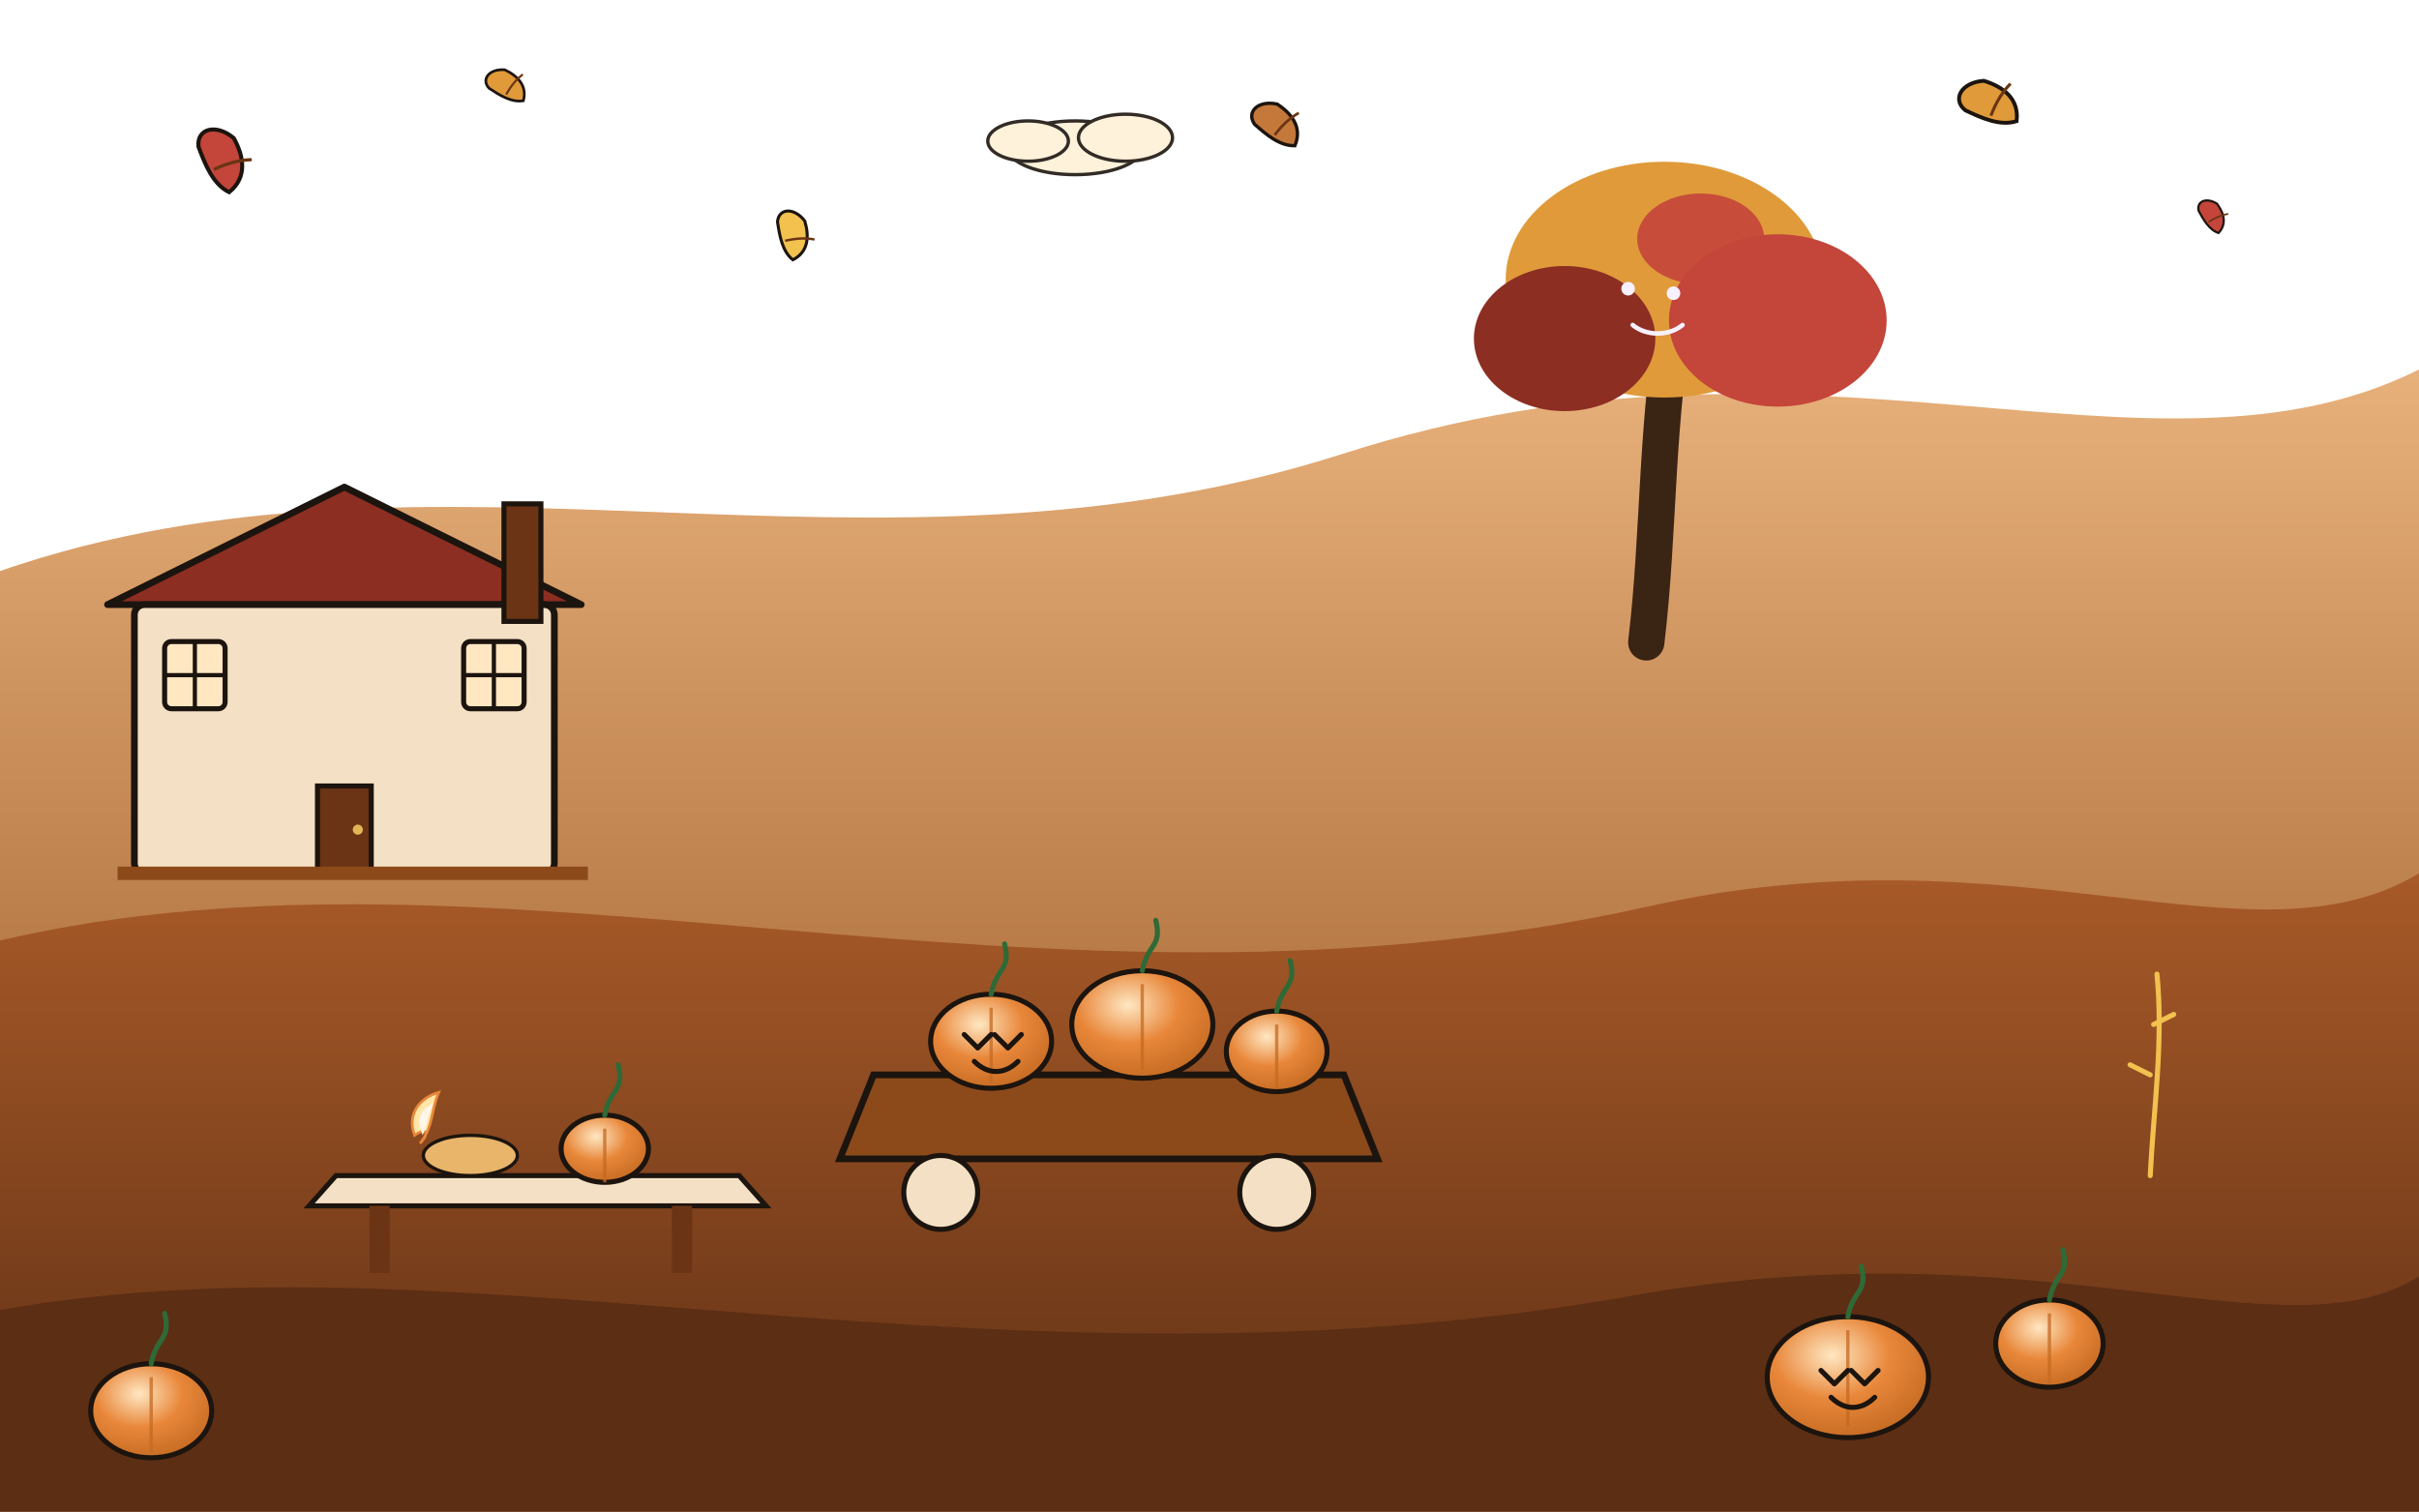
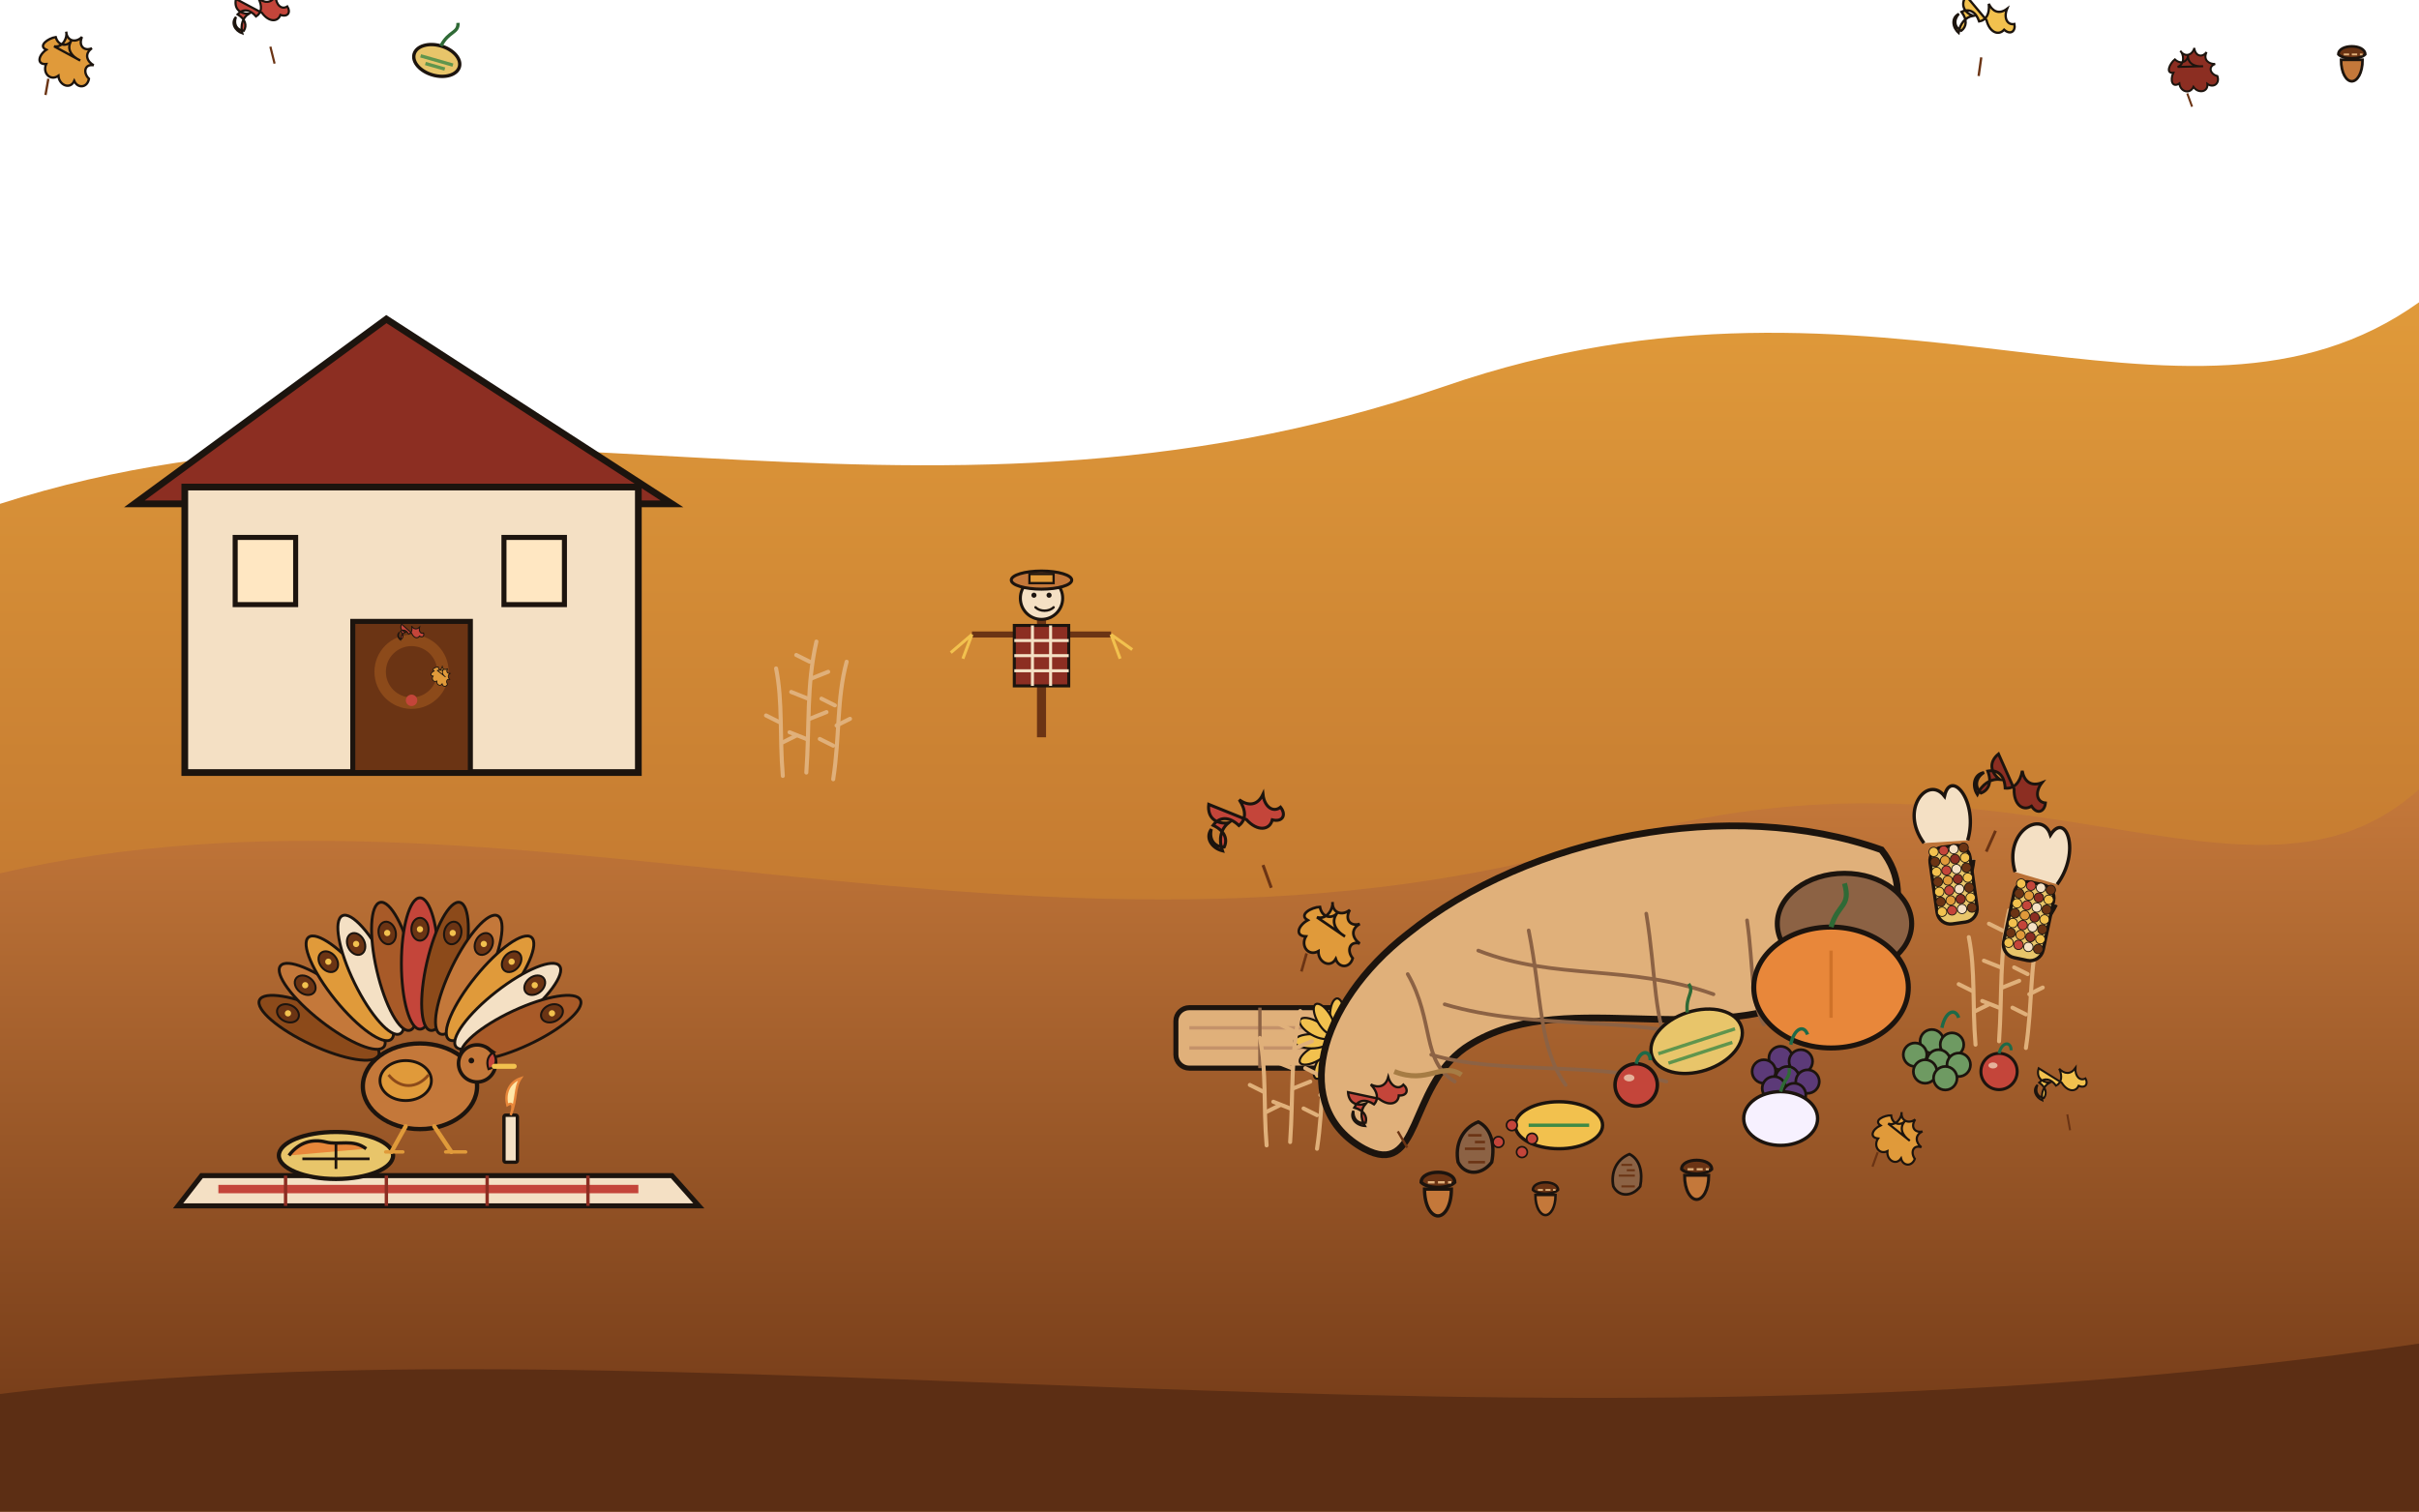
<svg xmlns="http://www.w3.org/2000/svg" viewBox="0 0 1440 900" fill="none" id="scene-portal">
+   <style>
+   .wheat-sway { transform-box: fill-box; transform-origin: 50% 100%; animation: wheat-wind 3.6s ease-in-out infinite; }
+   .wheat-sway.b { animation-duration: 4.4s; animation-delay: -1.3s; }
+   .wheat-sway.c { animation-duration: 3.1s; animation-delay: -0.6s; }
+   .leaf-breeze { transform-box: fill-box; transform-origin: center; animation: leaf-breeze 4.2s ease-in-out infinite; }
+   @keyframes wheat-wind { 0%, 100% { transform: rotate(-3deg); } 50% { transform: rotate(4deg); } }
+   @keyframes leaf-breeze { 0%, 100% { transform: rotate(-7deg); } 50% { transform: rotate(9deg); } }
+   @media (prefers-reduced-motion: reduce) {
+     .wheat-sway, .leaf-breeze { animation: none; }
+   }
+ </style>
  <defs>
    <linearGradient id="back" x1="0" y1="0" x2="0" y2="1">
-       <stop offset="0" stop-color="#E7B07A" />
-       <stop offset="1" stop-color="#8C4A1A" />
+       <stop offset="0" stop-color="#E09A3A" />
+       <stop offset="1" stop-color="#A85A28" />
    </linearGradient>
    <linearGradient id="mid" x1="0" y1="0" x2="0" y2="1">
-       <stop offset="0" stop-color="#A85A28" />
-       <stop offset="1" stop-color="#5C2E14" />
+       <stop offset="0" stop-color="#C4783A" />
+       <stop offset="1" stop-color="#6B3414" />
    </linearGradient>
-     <radialGradient id="pumpkin" cx="40%" cy="32%" r="72%">
-       <stop offset="0" stop-color="#FFE7C2" />
-       <stop offset="0.5" stop-color="#E8873A" />
-       <stop offset="1" stop-color="#C46A22" />
-     </radialGradient>
  </defs>
-   <g id="falling-leaves">
-     <g transform="translate(140 80) rotate(20) scale(1.2)">
-       <path fill="#C4453A" stroke="#1C140E" stroke-width="2" d="M0 2c8 7 13 16 7 26-9-1-16-9-22-16-4-8 4-14 15-10z" />
-       <path d="M-4 20c6-6 11-9 16-11" stroke="#6B3414" stroke-width="1.6" fill="none" />
-     </g>
-     <g transform="translate(300 40) rotate(-16) scale(0.8)">
-       <path fill="#E09A3A" stroke="#1C140E" stroke-width="2" d="M0 2c8 7 13 16 7 26-9-1-16-9-22-16-4-8 4-14 15-10z" />
-       <path d="M-4 20c6-6 11-9 16-11" stroke="#6B3414" stroke-width="1.6" fill="none" />
-     </g>
-     <g transform="translate(480 130) rotate(32) scale(0.9)">
-       <path fill="#F2C14E" stroke="#1C140E" stroke-width="2" d="M0 2c8 7 13 16 7 26-9-1-16-9-22-16-4-8 4-14 15-10z" />
-       <path d="M-4 20c6-6 11-9 16-11" stroke="#6B3414" stroke-width="1.6" fill="none" />
-     </g>
-     <g transform="translate(760 60) rotate(-8) scale(1)">
-       <path fill="#C4783A" stroke="#1C140E" stroke-width="2" d="M0 2c8 7 13 16 7 26-9-1-16-9-22-16-4-8 4-14 15-10z" />
-       <path d="M-4 20c6-6 11-9 16-11" stroke="#6B3414" stroke-width="1.6" fill="none" />
-     </g>
-     <g transform="translate(980 150) rotate(18) scale(0.7)">
-       <path fill="#8C2E22" stroke="#1C140E" stroke-width="2" d="M0 2c8 7 13 16 7 26-9-1-16-9-22-16-4-8 4-14 15-10z" />
-       <path d="M-4 20c6-6 11-9 16-11" stroke="#6B3414" stroke-width="1.6" fill="none" />
-     </g>
-     <g transform="translate(1180 46) rotate(-24) scale(1.15)">
-       <path fill="#E09A3A" stroke="#1C140E" stroke-width="2" d="M0 2c8 7 13 16 7 26-9-1-16-9-22-16-4-8 4-14 15-10z" />
-       <path d="M-4 20c6-6 11-9 16-11" stroke="#6B3414" stroke-width="1.6" fill="none" />
-     </g>
-     <g transform="translate(1320 120) rotate(12) scale(0.65)">
-       <path fill="#C4453A" stroke="#1C140E" stroke-width="2" d="M0 2c8 7 13 16 7 26-9-1-16-9-22-16-4-8 4-14 15-10z" />
-       <path d="M-4 20c6-6 11-9 16-11" stroke="#6B3414" stroke-width="1.6" fill="none" />
-     </g>
-   </g>
-   <g transform="translate(640 80)" fill="#FFF1D6" stroke="#1C140E" stroke-width="2" opacity="0.9">
-     <ellipse cx="0" cy="8" rx="40" ry="16" />
-     <ellipse cx="30" cy="2" rx="28" ry="14" />
-     <ellipse cx="-28" cy="4" rx="24" ry="12" />
-   </g>
-   <path d="M0 340C260 250 520 360 800 270C1080 180 1280 300 1440 220V900H0Z" fill="url(#back)" />
-   <g id="autumn-tree" transform="translate(980 180) scale(1.35)">
-     <path d="M0 150c6-50 4-100 14-150" stroke="#3A2414" stroke-width="16" stroke-linecap="round" />
-     <ellipse cx="8" cy="-10" rx="70" ry="52" fill="#E09A3A" />
-     <ellipse cx="58" cy="8" rx="48" ry="38" fill="#C4453A" />
-     <ellipse cx="-36" cy="16" rx="40" ry="32" fill="#8C2E22" />
-     <ellipse cx="24" cy="-28" rx="28" ry="20" fill="#C4453A" opacity="0.9" />
-     <circle cx="-8" cy="-6" r="3" fill="#F7F1FF" />
-     <circle cx="12" cy="-4" r="3" fill="#F7F1FF" />
-     <path d="M-6 10c6 5 16 5 22 0" stroke="#F7F1FF" stroke-width="2" stroke-linecap="round" />
-   </g>
+   <g id="harvest-border">
+     <g class="leaf-breeze" transform="translate(30 40) rotate(10) scale(0.7)" style="animation-delay:-1.4s">
+       <path fill="#E09A3A" stroke="#1C140E" stroke-width="2" d="M0-18c8 0 10-10 8-14 2 8 10 8 14 2-2 8 4 12 10 8-6 6-2 12 4 14-8 0-8 8-2 12 0 8-8 10-12 4-2 8-12 6-14-2-6 6-14 0-12-8-8 2-8-6-2-12-8-2 0-10 6-12 4 8 12 6 14 0-4 8 2 14 10 16z" />
+       <path d="M0 10v14" stroke="#6B3414" stroke-width="2" />
+     </g>
+     <g class="leaf-breeze" transform="translate(160 24) rotate(-14) scale(0.65)">
+       <path fill="#C4453A" stroke="#1C140E" stroke-width="2" d="M0-26c4 10 12 12 16 6 6 4 10 0 8-6-6 2-10-4-8-12-6 6-12 4-16-2 2 8 0 14-6 16-4-8-10-10-16-6 6 6 6 12 2 16-6-2-8-8-4-14-6 4-4 12 2 16 0-8 4-14 10-16-8-2-12-8-8-16z" />
+       <path d="M0 6v16" stroke="#6B3414" stroke-width="2" />
+     </g>
+     <g transform="translate(260 36) rotate(16)">
+       <ellipse rx="14" ry="9" fill="#E8C56A" stroke="#1C140E" stroke-width="2" />
+       <path d="M0 -9c2-10 8-10 6-16" stroke="#2F6A36" stroke-width="2" />
+       <path d="M-10 0h20M-6 3.6h12" stroke="#3E8A46" stroke-width="2" opacity="0.8" />
+     </g>
+     <g class="leaf-breeze" transform="translate(1180 30) rotate(8) scale(0.7)">
+       <path fill="#F2C14E" stroke="#1C140E" stroke-width="2" d="M0-26c4 10 12 12 16 6 6 4 10 0 8-6-6 2-10-4-8-12-6 6-12 4-16-2 2 8 0 14-6 16-4-8-10-10-16-6 6 6 6 12 2 16-6-2-8-8-4-14-6 4-4 12 2 16 0-8 4-14 10-16-8-2-12-8-8-16z" />
+       <path d="M0 6v16" stroke="#6B3414" stroke-width="2" />
+     </g>
+     <g class="leaf-breeze" transform="translate(1300 50) rotate(-20) scale(0.6)" style="animation-delay:-1.4s">
+       <path fill="#8C2E22" stroke="#1C140E" stroke-width="2" d="M0-18c8 0 10-10 8-14 2 8 10 8 14 2-2 8 4 12 10 8-6 6-2 12 4 14-8 0-8 8-2 12 0 8-8 10-12 4-2 8-12 6-14-2-6 6-14 0-12-8-8 2-8-6-2-12-8-2 0-10 6-12 4 8 12 6 14 0-4 8 2 14 10 16z" />
+       <path d="M0 10v14" stroke="#6B3414" stroke-width="2" />
+     </g>
+     <g transform="translate(1400 34) scale(0.8)">
+       <path d="M-8 2h16c0 10-4 16-8 16s-8-6-8-16z" fill="#C4783A" stroke="#1C140E" stroke-width="2" />
+       <path d="M-10-2c0-8 20-8 20 0-4 4-16 4-20 0z" fill="#6B3414" stroke="#1C140E" stroke-width="2" />
+       <path d="M-6-2h4M0-2h4M6-2h2" stroke="#E0B07A" stroke-width="1.4" />
+     </g>
+     <g transform="translate(40 850) rotate(-8)">
+       <ellipse rx="20" ry="12" fill="#E8C56A" stroke="#1C140E" stroke-width="2" />
+       <path d="M0 -12c2-10 8-10 6-16" stroke="#2F6A36" stroke-width="2" />
+       <path d="M-16 0h32M-12 4.8h24" stroke="#3E8A46" stroke-width="2" opacity="0.8" />
+     </g>
+     <g class="leaf-breeze" transform="translate(140 860) rotate(24) scale(0.6)">
+       <path fill="#C4453A" stroke="#1C140E" stroke-width="2" d="M0-26c4 10 12 12 16 6 6 4 10 0 8-6-6 2-10-4-8-12-6 6-12 4-16-2 2 8 0 14-6 16-4-8-10-10-16-6 6 6 6 12 2 16-6-2-8-8-4-14-6 4-4 12 2 16 0-8 4-14 10-16-8-2-12-8-8-16z" />
+       <path d="M0 6v16" stroke="#6B3414" stroke-width="2" />
+     </g>
+     <g transform="translate(1280 850) scale(0.8)">
+       <path d="M0-16c8 4 10 14 8 24-6 8-16 8-20 0-2-10 2-20 12-24z" fill="#8C6244" stroke="#1C140E" stroke-width="2" />
+       <path d="M-6-8h8M-8 0h12M-6 8h10M-2-4h6" stroke="#6B3414" stroke-width="1.5" />
+     </g>
+     <g class="leaf-breeze" transform="translate(1380 830) rotate(12) scale(0.7)" style="animation-delay:-1.4s">
+       <path fill="#E09A3A" stroke="#1C140E" stroke-width="2" d="M0-18c8 0 10-10 8-14 2 8 10 8 14 2-2 8 4 12 10 8-6 6-2 12 4 14-8 0-8 8-2 12 0 8-8 10-12 4-2 8-12 6-14-2-6 6-14 0-12-8-8 2-8-6-2-12-8-2 0-10 6-12 4 8 12 6 14 0-4 8 2 14 10 16z" />
+       <path d="M0 10v14" stroke="#6B3414" stroke-width="2" />
+     </g>
+   </g>
+   <path d="M0 300C280 210 540 340 860 230C1120 140 1300 280 1440 180V900H0Z" fill="url(#back)" />
  <g id="farmhouse">
-     <g id="cottage">
-       <path d="M64 360L205 290L346 360Z" fill="#8C2E22" stroke="#1C140E" stroke-width="4" stroke-linejoin="round" />
-       <rect x="80" y="360" width="250" height="160" rx="6" fill="#F4E0C4" stroke="#1C140E" stroke-width="4" />
-       <rect x="98" y="382" width="36" height="40" rx="4" fill="#FFE7C2" stroke="#1C140E" stroke-width="3" />
-       <path d="M116 382v40M98 402h36" stroke="#1C140E" stroke-width="2.5" />
-       <rect x="276" y="382" width="36" height="40" rx="4" fill="#FFE7C2" stroke="#1C140E" stroke-width="3" />
-       <path d="M294 382v40M276 402h36" stroke="#1C140E" stroke-width="2.5" />
-       <path d="M189 468h32v52h-32z" fill="#6B3414" stroke="#1C140E" stroke-width="3" />
-       <circle cx="213" cy="494" r="3" fill="#E2B657" />
-     </g>
-     <rect x="300" y="300" width="22" height="70" fill="#6B3414" stroke="#1C140E" stroke-width="3" />
-     <path d="M70 520h280" stroke="#8C4A1A" stroke-width="8" />
-   </g>
-   <path d="M0 560C300 490 620 620 980 540C1200 490 1340 580 1440 520V900H0Z" fill="url(#mid)" />
-   <g id="wagon">
-     <path d="M520 640h280l20 50H500z" fill="#8C4A1A" stroke="#1C140E" stroke-width="4" />
-     <circle cx="560" cy="710" r="22" fill="#F4E0C4" stroke="#1C140E" stroke-width="3" />
-     <circle cx="760" cy="710" r="22" fill="#F4E0C4" stroke="#1C140E" stroke-width="3" />
+     <path d="M80 300L230 190L400 300Z" fill="#8C2E22" stroke="#1C140E" stroke-width="4" />
+     <rect x="110" y="290" width="270" height="170" fill="#F4E0C4" stroke="#1C140E" stroke-width="4" />
+     <rect x="140" y="320" width="36" height="40" fill="#FFE7C2" stroke="#1C140E" stroke-width="3" />
+     <rect x="300" y="320" width="36" height="40" fill="#FFE7C2" stroke="#1C140E" stroke-width="3" />
+     <path d="M210 370h70v90h-70z" fill="#6B3414" stroke="#1C140E" stroke-width="3" />
+     <g id="wreath" transform="translate(245 400) scale(0.85)">
+       <circle r="22" fill="none" stroke="#8C4A1A" stroke-width="8" />
+       <g class="leaf-breeze" transform="translate(0 -18) rotate(0) scale(0.35)">
+         <path fill="#C4453A" stroke="#1C140E" stroke-width="2" d="M0-26c4 10 12 12 16 6 6 4 10 0 8-6-6 2-10-4-8-12-6 6-12 4-16-2 2 8 0 14-6 16-4-8-10-10-16-6 6 6 6 12 2 16-6-2-8-8-4-14-6 4-4 12 2 16 0-8 4-14 10-16-8-2-12-8-8-16z" />
+         <path d="M0 6v16" stroke="#6B3414" stroke-width="2" />
+       </g>
+       <g class="leaf-breeze" transform="translate(16 4) rotate(20) scale(0.3)" style="animation-delay:-1.4s">
+         <path fill="#E09A3A" stroke="#1C140E" stroke-width="2" d="M0-18c8 0 10-10 8-14 2 8 10 8 14 2-2 8 4 12 10 8-6 6-2 12 4 14-8 0-8 8-2 12 0 8-8 10-12 4-2 8-12 6-14-2-6 6-14 0-12-8-8 2-8-6-2-12-8-2 0-10 6-12 4 8 12 6 14 0-4 8 2 14 10 16z" />
+         <path d="M0 10v14" stroke="#6B3414" stroke-width="2" />
+       </g>
+       <circle cy="20" r="4" fill="#C4453A" />
+     </g>
+   </g>
+   <path d="M0 520C300 450 620 600 960 500C1200 430 1340 560 1440 470V900H0Z" fill="url(#mid)" />
+   <g id="scarecrow" transform="translate(620 340) scale(0.9)">
+     <rect x="-3" y="24" width="6" height="86" fill="#6B3414" />
+     <path d="M-46 42h92" stroke="#6B3414" stroke-width="4" />
+     <path d="M-46 42l-14 12M-46 42l-6 16M46 42l14 10M46 42l6 16" stroke="#F2C14E" stroke-width="2" />
+     <rect x="-18" y="36" width="36" height="40" fill="#8C2E22" stroke="#1C140E" stroke-width="2" />
+     <path d="M-18 46h36M-18 56h36M-18 66h36M-6 36v40M6 36v40" stroke="#F4E0C4" stroke-width="2" />
+     <circle cy="18" r="14" fill="#F4E0C4" stroke="#1C140E" stroke-width="2" />
+     <circle cx="-5" cy="16" r="1.7" fill="#1C140E" />
+     <circle cx="5" cy="16" r="1.7" fill="#1C140E" />
+     <path d="M-4 24c3 3 9 3 12 0" stroke="#1C140E" stroke-width="1.6" stroke-linecap="round" />
+     <ellipse cy="6" rx="20" ry="6" fill="#C4783A" stroke="#1C140E" stroke-width="2" />
+     <path d="M-8 2h16v6h-16z" fill="#E09A3A" stroke="#1C140E" stroke-width="1.5" />
+   </g>
+   <g id="wheat" transform="translate(480 460)">
+     <g class="wheat-sway b" stroke="#E0B07A" stroke-width="2.4" stroke-linecap="round" fill="none">
+       <path d="M0 0c2-28 0-52 6-78" />
+       <path d="M0-20l-10-4M2-32l10-4M1-44l-10-4M3-56l10-4M2-66l-8-4" />
+       <path d="M16 4c4-26 2-48 8-70" />
+       <path d="M16-16l-8-4M18-28l8-4M17-40l-8-4" />
+       <path d="M-14 2c-2-24 0-44-4-64" />
+       <path d="M-14-18l8-4M-16-30l-8-4" />
+     </g>
+   </g>
+   <g id="hay">
+     <rect x="700" y="600" width="100" height="36" rx="8" fill="#E0B07A" stroke="#1C140E" stroke-width="3" />
+     <path d="M708 612h84M708 624h84" stroke="#C4926A" stroke-width="2" />
+     <path d="M750 600v36" stroke="#8C6244" stroke-width="2" />
+   </g>
+   <g id="harvest-table">
+     <path d="M120 700h280l16 18H106z" fill="#F4E0C4" stroke="#1C140E" stroke-width="3" />
+     <path d="M130 708h250" stroke="#C4453A" stroke-width="5" />
+     <path d="M170 700v18M230 700v18M290 700v18M350 700v18" stroke="#8C2E22" stroke-width="2" />
+     <g id="pies">
+       <ellipse cx="200" cy="688" rx="34" ry="14" fill="#E8C56A" stroke="#1C140E" stroke-width="2.5" />
+       <path d="M172 688c6-8 14-10 22-8 8 2 16-2 24 4" fill="#E8873A" stroke="#1C140E" stroke-width="2" />
+       <path d="M180 690h40M200 680v16" stroke="#1C140E" stroke-width="1.6" />
+     </g>
+     <g id="candles">
+       <rect x="300" y="664" width="8" height="28" rx="1" fill="#F4E0C4" stroke="#1C140E" stroke-width="2" />
+       <path d="M304 664c4-10 2-16 6-22-6 2-10 8-8 16 3-2 4 0 2 6z" fill="#FFE7A8" stroke="#E8873A" stroke-width="1.4" />
+     </g>
+   </g>
+   <g id="turkey" transform="translate(250 640) scale(0.85)">
+     <g transform="rotate(-65)">
+       <ellipse cy="-78" rx="13" ry="46" fill="#8C4A1A" stroke="#1C140E" stroke-width="2" />
+       <ellipse cy="-102" rx="6" ry="8" fill="#6B3414" stroke="#1C140E" stroke-width="1.4" />
+       <circle cy="-102" r="2.2" fill="#F2C14E" />
+     </g>
+     <g transform="rotate(-52)">
+       <ellipse cy="-78" rx="13" ry="46" fill="#C4783A" stroke="#1C140E" stroke-width="2" />
+       <ellipse cy="-102" rx="6" ry="8" fill="#6B3414" stroke="#1C140E" stroke-width="1.4" />
+       <circle cy="-102" r="2.2" fill="#F2C14E" />
+     </g>
+     <g transform="rotate(-39)">
+       <ellipse cy="-78" rx="13" ry="46" fill="#E09A3A" stroke="#1C140E" stroke-width="2" />
+       <ellipse cy="-102" rx="6" ry="8" fill="#6B3414" stroke="#1C140E" stroke-width="1.4" />
+       <circle cy="-102" r="2.2" fill="#F2C14E" />
+     </g>
+     <g transform="rotate(-26)">
+       <ellipse cy="-78" rx="13" ry="46" fill="#F4E0C4" stroke="#1C140E" stroke-width="2" />
+       <ellipse cy="-102" rx="6" ry="8" fill="#6B3414" stroke="#1C140E" stroke-width="1.4" />
+       <circle cy="-102" r="2.2" fill="#F2C14E" />
+     </g>
+     <g transform="rotate(-13)">
+       <ellipse cy="-78" rx="13" ry="46" fill="#A85A28" stroke="#1C140E" stroke-width="2" />
+       <ellipse cy="-102" rx="6" ry="8" fill="#6B3414" stroke="#1C140E" stroke-width="1.4" />
+       <circle cy="-102" r="2.2" fill="#F2C14E" />
+     </g>
+     <g transform="rotate(0)">
+       <ellipse cy="-78" rx="13" ry="46" fill="#C4453A" stroke="#1C140E" stroke-width="2" />
+       <ellipse cy="-102" rx="6" ry="8" fill="#6B3414" stroke="#1C140E" stroke-width="1.4" />
+       <circle cy="-102" r="2.2" fill="#F2C14E" />
+     </g>
+     <g transform="rotate(13)">
+       <ellipse cy="-78" rx="13" ry="46" fill="#8C4A1A" stroke="#1C140E" stroke-width="2" />
+       <ellipse cy="-102" rx="6" ry="8" fill="#6B3414" stroke="#1C140E" stroke-width="1.4" />
+       <circle cy="-102" r="2.2" fill="#F2C14E" />
+     </g>
+     <g transform="rotate(26)">
+       <ellipse cy="-78" rx="13" ry="46" fill="#C4783A" stroke="#1C140E" stroke-width="2" />
+       <ellipse cy="-102" rx="6" ry="8" fill="#6B3414" stroke="#1C140E" stroke-width="1.4" />
+       <circle cy="-102" r="2.2" fill="#F2C14E" />
+     </g>
+     <g transform="rotate(39)">
+       <ellipse cy="-78" rx="13" ry="46" fill="#E09A3A" stroke="#1C140E" stroke-width="2" />
+       <ellipse cy="-102" rx="6" ry="8" fill="#6B3414" stroke="#1C140E" stroke-width="1.4" />
+       <circle cy="-102" r="2.2" fill="#F2C14E" />
+     </g>
+     <g transform="rotate(52)">
+       <ellipse cy="-78" rx="13" ry="46" fill="#F4E0C4" stroke="#1C140E" stroke-width="2" />
+       <ellipse cy="-102" rx="6" ry="8" fill="#6B3414" stroke="#1C140E" stroke-width="1.4" />
+       <circle cy="-102" r="2.2" fill="#F2C14E" />
+     </g>
+     <g transform="rotate(65)">
+       <ellipse cy="-78" rx="13" ry="46" fill="#A85A28" stroke="#1C140E" stroke-width="2" />
+       <ellipse cy="-102" rx="6" ry="8" fill="#6B3414" stroke="#1C140E" stroke-width="1.4" />
+       <circle cy="-102" r="2.2" fill="#F2C14E" />
+     </g>
+     <ellipse cy="8" rx="40" ry="30" fill="#C4783A" stroke="#1C140E" stroke-width="3" />
+     <ellipse cx="-10" cy="4" rx="18" ry="14" fill="#E09A3A" stroke="#1C140E" stroke-width="2" />
+     <path d="M-22 0c8 10 20 10 28 0" stroke="#8C4A1A" stroke-width="2" fill="none" />
+     <circle cx="40" cy="-8" r="13" fill="#C4783A" stroke="#1C140E" stroke-width="2.5" />
+     <path d="M46-20c8 4 10 14 2 16-2-6 0-10 4-12z" fill="#C4453A" stroke="#1C140E" stroke-width="1.5" />
+     <path d="M52-6h14" stroke="#F2C14E" stroke-width="3.5" stroke-linecap="round" />
+     <circle cx="36" cy="-10" r="2" fill="#1C140E" />
+     <path d="M-10 36 l-10 18M10 36 l12 18" stroke="#E09A3A" stroke-width="3" stroke-linecap="round" />
+     <path d="M-24 54h12M18 54h14" stroke="#E09A3A" stroke-width="2.4" stroke-linecap="round" />
+   </g>
+   <g id="cornucopia" transform="translate(760 470) scale(1)">
+     <g class="leaf-breeze" transform="translate(-10 40) rotate(-20) scale(0.9)">
+       <path fill="#C4453A" stroke="#1C140E" stroke-width="2" d="M0-26c4 10 12 12 16 6 6 4 10 0 8-6-6 2-10-4-8-12-6 6-12 4-16-2 2 8 0 14-6 16-4-8-10-10-16-6 6 6 6 12 2 16-6-2-8-8-4-14-6 4-4 12 2 16 0-8 4-14 10-16-8-2-12-8-8-16z" />
+       <path d="M0 6v16" stroke="#6B3414" stroke-width="2" />
+     </g>
+     <g class="leaf-breeze" transform="translate(20 90) rotate(16) scale(0.8)" style="animation-delay:-1.4s">
+       <path fill="#E09A3A" stroke="#1C140E" stroke-width="2" d="M0-18c8 0 10-10 8-14 2 8 10 8 14 2-2 8 4 12 10 8-6 6-2 12 4 14-8 0-8 8-2 12 0 8-8 10-12 4-2 8-12 6-14-2-6 6-14 0-12-8-8 2-8-6-2-12-8-2 0-10 6-12 4 8 12 6 14 0-4 8 2 14 10 16z" />
+       <path d="M0 10v14" stroke="#6B3414" stroke-width="2" />
+     </g>
+     <g class="leaf-breeze" transform="translate(430 20) rotate(24) scale(0.85)">
+       <path fill="#8C2E22" stroke="#1C140E" stroke-width="2" d="M0-26c4 10 12 12 16 6 6 4 10 0 8-6-6 2-10-4-8-12-6 6-12 4-16-2 2 8 0 14-6 16-4-8-10-10-16-6 6 6 6 12 2 16-6-2-8-8-4-14-6 4-4 12 2 16 0-8 4-14 10-16-8-2-12-8-8-16z" />
+       <path d="M0 6v16" stroke="#6B3414" stroke-width="2" />
+     </g>
+     <g id="sunflower" transform="translate(36 150) scale(0.85)">
+       <ellipse cx="0" cy="-18" rx="5" ry="12" fill="#F2C14E" stroke="#1C140E" stroke-width="1.5" transform="rotate(0)" />
+       <ellipse cx="0" cy="-18" rx="5" ry="12" fill="#F2C14E" stroke="#1C140E" stroke-width="1.5" transform="rotate(30)" />
+       <ellipse cx="0" cy="-18" rx="5" ry="12" fill="#F2C14E" stroke="#1C140E" stroke-width="1.5" transform="rotate(60)" />
+       <ellipse cx="0" cy="-18" rx="5" ry="12" fill="#F2C14E" stroke="#1C140E" stroke-width="1.5" transform="rotate(90)" />
+       <ellipse cx="0" cy="-18" rx="5" ry="12" fill="#F2C14E" stroke="#1C140E" stroke-width="1.5" transform="rotate(120)" />
+       <ellipse cx="0" cy="-18" rx="5" ry="12" fill="#F2C14E" stroke="#1C140E" stroke-width="1.5" transform="rotate(150)" />
+       <ellipse cx="0" cy="-18" rx="5" ry="12" fill="#F2C14E" stroke="#1C140E" stroke-width="1.5" transform="rotate(180)" />
+       <ellipse cx="0" cy="-18" rx="5" ry="12" fill="#F2C14E" stroke="#1C140E" stroke-width="1.5" transform="rotate(210)" />
+       <ellipse cx="0" cy="-18" rx="5" ry="12" fill="#F2C14E" stroke="#1C140E" stroke-width="1.5" transform="rotate(240)" />
+       <ellipse cx="0" cy="-18" rx="5" ry="12" fill="#F2C14E" stroke="#1C140E" stroke-width="1.5" transform="rotate(270)" />
+       <ellipse cx="0" cy="-18" rx="5" ry="12" fill="#F2C14E" stroke="#1C140E" stroke-width="1.5" transform="rotate(300)" />
+       <ellipse cx="0" cy="-18" rx="5" ry="12" fill="#F2C14E" stroke="#1C140E" stroke-width="1.5" transform="rotate(330)" />
+       <circle r="8" fill="#6B3414" stroke="#1C140E" stroke-width="2" />
+       <path d="M0 8v28" stroke="#2F6A36" stroke-width="3" />
+     </g>
+     <g id="wheat" transform="translate(8 210)">
+       <g class="wheat-sway " stroke="#E0B07A" stroke-width="2.4" stroke-linecap="round" fill="none">
+         <path d="M0 0c2-28 0-52 6-78" />
+         <path d="M0-20l-10-4M2-32l10-4M1-44l-10-4M3-56l10-4M2-66l-8-4" />
+         <path d="M16 4c4-26 2-48 8-70" />
+         <path d="M16-16l-8-4M18-28l8-4M17-40l-8-4" />
+         <path d="M-14 2c-2-24 0-44-4-64" />
+         <path d="M-14-18l8-4M-16-30l-8-4" />
+       </g>
+     </g>
+     <g id="wheat-right" transform="translate(430 150)">
+       <g class="wheat-sway b" stroke="#E0B07A" stroke-width="2.4" stroke-linecap="round" fill="none">
+         <path d="M0 0c2-28 0-52 6-78" />
+         <path d="M0-20l-10-4M2-32l10-4M1-44l-10-4M3-56l10-4M2-66l-8-4" />
+         <path d="M16 4c4-26 2-48 8-70" />
+         <path d="M16-16l-8-4M18-28l8-4M17-40l-8-4" />
+         <path d="M-14 2c-2-24 0-44-4-64" />
+         <path d="M-14-18l8-4M-16-30l-8-4" />
+       </g>
+     </g>
+     <path d="M360 36C270 4 150 28 78 86 24 128 8 190 52 214 86 232 78 178 112 154 168 116 250 156 322 122 360 104 384 66 360 36Z" fill="#E0B07A" stroke="#1C140E" stroke-width="4" />
+     <ellipse cx="338" cy="80" rx="40" ry="30" fill="#8C6244" stroke="#1C140E" stroke-width="3" />
+     <g fill="none" stroke="#8C6244" stroke-width="2.2" stroke-linecap="round">
+       <path d="M120 96c46 18 90 8 140 26" />
+       <path d="M100 128c54 16 110 6 160 22" />
+       <path d="M92 158c40 12 96 4 140 16" />
+       <path d="M78 110c16 28 8 52 28 64" />
+       <path d="M150 84c8 40 6 70 22 92" />
+       <path d="M220 74c6 36 4 64 16 86" />
+       <path d="M280 78c4 28 2 48 10 62" />
+     </g>
+     <path d="M70 168c20 8 28-6 40 2" stroke="#A67C44" stroke-width="3" fill="none" />
+     <g transform="translate(250 150) rotate(-18)">
+       <ellipse rx="28" ry="18" fill="#E8C56A" stroke="#1C140E" stroke-width="2" />
+       <path d="M0 -18c2-10 8-10 6-16" stroke="#2F6A36" stroke-width="2" />
+       <path d="M-24 0h48M-20 7.2h40" stroke="#3E8A46" stroke-width="2" opacity="0.8" />
+     </g>
+     <g transform="translate(400 36) rotate(-8)">
+       <path d="M-14-6C-26-28-6-46 2-32 8-48 22-26 12-4" fill="#F4E0C4" stroke="#1C140E" stroke-width="2" />
+       <path d="M-6 0C-18 24 6 40 14 8" fill="#E7D2A8" stroke="#1C140E" stroke-width="2" />
+       <rect x="-12" y="-2" width="24" height="46" rx="8" fill="#E8C56A" stroke="#1C140E" stroke-width="2" />
+       <circle cx="-9" cy="0" r="2.8" fill="#F2C14E" stroke="#1C140E" stroke-width="0.5" />
+       <circle cx="-3" cy="0" r="2.8" fill="#C4453A" stroke="#1C140E" stroke-width="0.5" />
+       <circle cx="3" cy="0" r="2.8" fill="#F4E0C4" stroke="#1C140E" stroke-width="0.5" />
+       <circle cx="9" cy="0" r="2.8" fill="#6B3414" stroke="#1C140E" stroke-width="0.5" />
+       <circle cx="-9" cy="6" r="2.8" fill="#6B3414" stroke="#1C140E" stroke-width="0.5" />
+       <circle cx="-3" cy="6" r="2.8" fill="#E09A3A" stroke="#1C140E" stroke-width="0.5" />
+       <circle cx="3" cy="6" r="2.8" fill="#8C2E22" stroke="#1C140E" stroke-width="0.5" />
+       <circle cx="9" cy="6" r="2.8" fill="#F2C14E" stroke="#1C140E" stroke-width="0.5" />
+       <circle cx="-9" cy="12" r="2.8" fill="#F2C14E" stroke="#1C140E" stroke-width="0.5" />
+       <circle cx="-3" cy="12" r="2.8" fill="#C4453A" stroke="#1C140E" stroke-width="0.5" />
+       <circle cx="3" cy="12" r="2.8" fill="#F4E0C4" stroke="#1C140E" stroke-width="0.5" />
+       <circle cx="9" cy="12" r="2.8" fill="#6B3414" stroke="#1C140E" stroke-width="0.5" />
+       <circle cx="-9" cy="18" r="2.8" fill="#6B3414" stroke="#1C140E" stroke-width="0.5" />
+       <circle cx="-3" cy="18" r="2.8" fill="#E09A3A" stroke="#1C140E" stroke-width="0.5" />
+       <circle cx="3" cy="18" r="2.8" fill="#8C2E22" stroke="#1C140E" stroke-width="0.5" />
+       <circle cx="9" cy="18" r="2.8" fill="#F2C14E" stroke="#1C140E" stroke-width="0.5" />
+       <circle cx="-9" cy="24" r="2.8" fill="#F2C14E" stroke="#1C140E" stroke-width="0.5" />
+       <circle cx="-3" cy="24" r="2.8" fill="#C4453A" stroke="#1C140E" stroke-width="0.5" />
+       <circle cx="3" cy="24" r="2.8" fill="#F4E0C4" stroke="#1C140E" stroke-width="0.5" />
+       <circle cx="9" cy="24" r="2.8" fill="#6B3414" stroke="#1C140E" stroke-width="0.5" />
+       <circle cx="-9" cy="30" r="2.8" fill="#6B3414" stroke="#1C140E" stroke-width="0.5" />
+       <circle cx="-3" cy="30" r="2.8" fill="#E09A3A" stroke="#1C140E" stroke-width="0.5" />
+       <circle cx="3" cy="30" r="2.8" fill="#8C2E22" stroke="#1C140E" stroke-width="0.5" />
+       <circle cx="9" cy="30" r="2.8" fill="#F2C14E" stroke="#1C140E" stroke-width="0.5" />
+       <circle cx="-9" cy="36" r="2.8" fill="#F2C14E" stroke="#1C140E" stroke-width="0.5" />
+       <circle cx="-3" cy="36" r="2.8" fill="#C4453A" stroke="#1C140E" stroke-width="0.5" />
+       <circle cx="3" cy="36" r="2.8" fill="#F4E0C4" stroke="#1C140E" stroke-width="0.5" />
+       <circle cx="9" cy="36" r="2.8" fill="#6B3414" stroke="#1C140E" stroke-width="0.5" />
+     </g>
+     <g transform="translate(452 58) rotate(12)">
+       <path d="M-14-6C-26-28-6-46 2-32 8-48 22-26 12-4" fill="#F4E0C4" stroke="#1C140E" stroke-width="2" />
+       <path d="M-6 0C-18 24 6 40 14 8" fill="#E7D2A8" stroke="#1C140E" stroke-width="2" />
+       <rect x="-12" y="-2" width="24" height="46" rx="8" fill="#E8C56A" stroke="#1C140E" stroke-width="2" />
+       <circle cx="-9" cy="0" r="2.8" fill="#F2C14E" stroke="#1C140E" stroke-width="0.5" />
+       <circle cx="-3" cy="0" r="2.8" fill="#C4453A" stroke="#1C140E" stroke-width="0.5" />
+       <circle cx="3" cy="0" r="2.8" fill="#F4E0C4" stroke="#1C140E" stroke-width="0.5" />
+       <circle cx="9" cy="0" r="2.8" fill="#6B3414" stroke="#1C140E" stroke-width="0.5" />
+       <circle cx="-9" cy="6" r="2.8" fill="#6B3414" stroke="#1C140E" stroke-width="0.5" />
+       <circle cx="-3" cy="6" r="2.8" fill="#E09A3A" stroke="#1C140E" stroke-width="0.5" />
+       <circle cx="3" cy="6" r="2.8" fill="#8C2E22" stroke="#1C140E" stroke-width="0.5" />
+       <circle cx="9" cy="6" r="2.8" fill="#F2C14E" stroke="#1C140E" stroke-width="0.5" />
+       <circle cx="-9" cy="12" r="2.8" fill="#F2C14E" stroke="#1C140E" stroke-width="0.5" />
+       <circle cx="-3" cy="12" r="2.8" fill="#C4453A" stroke="#1C140E" stroke-width="0.5" />
+       <circle cx="3" cy="12" r="2.8" fill="#F4E0C4" stroke="#1C140E" stroke-width="0.5" />
+       <circle cx="9" cy="12" r="2.8" fill="#6B3414" stroke="#1C140E" stroke-width="0.5" />
+       <circle cx="-9" cy="18" r="2.8" fill="#6B3414" stroke="#1C140E" stroke-width="0.5" />
+       <circle cx="-3" cy="18" r="2.8" fill="#E09A3A" stroke="#1C140E" stroke-width="0.5" />
+       <circle cx="3" cy="18" r="2.8" fill="#8C2E22" stroke="#1C140E" stroke-width="0.5" />
+       <circle cx="9" cy="18" r="2.8" fill="#F2C14E" stroke="#1C140E" stroke-width="0.5" />
+       <circle cx="-9" cy="24" r="2.8" fill="#F2C14E" stroke="#1C140E" stroke-width="0.5" />
+       <circle cx="-3" cy="24" r="2.8" fill="#C4453A" stroke="#1C140E" stroke-width="0.5" />
+       <circle cx="3" cy="24" r="2.8" fill="#F4E0C4" stroke="#1C140E" stroke-width="0.5" />
+       <circle cx="9" cy="24" r="2.8" fill="#6B3414" stroke="#1C140E" stroke-width="0.5" />
+       <circle cx="-9" cy="30" r="2.8" fill="#6B3414" stroke="#1C140E" stroke-width="0.5" />
+       <circle cx="-3" cy="30" r="2.8" fill="#E09A3A" stroke="#1C140E" stroke-width="0.5" />
+       <circle cx="3" cy="30" r="2.8" fill="#8C2E22" stroke="#1C140E" stroke-width="0.5" />
+       <circle cx="9" cy="30" r="2.8" fill="#F2C14E" stroke="#1C140E" stroke-width="0.5" />
+       <circle cx="-9" cy="36" r="2.8" fill="#F2C14E" stroke="#1C140E" stroke-width="0.5" />
+       <circle cx="-3" cy="36" r="2.8" fill="#C4453A" stroke="#1C140E" stroke-width="0.5" />
+       <circle cx="3" cy="36" r="2.8" fill="#F4E0C4" stroke="#1C140E" stroke-width="0.5" />
+       <circle cx="9" cy="36" r="2.8" fill="#6B3414" stroke="#1C140E" stroke-width="0.5" />
+     </g>
    <g id="pumpkin">
-       <ellipse cx="590" cy="620" rx="36" ry="28" fill="url(#pumpkin)" stroke="#1C140E" stroke-width="3" />
-       <path d="M590 592c3-16 12-14 8-30" stroke="#2F6A36" stroke-width="3" stroke-linecap="round" />
-       <path d="M590 600v44.8" stroke="#C46A22" stroke-width="2" opacity="0.75" />
-       <path d="M574 616l8 8 8-8M592 616l8 8 8-8M580 632c8 8 18 8 26 0" stroke="#1C140E" stroke-width="3" stroke-linecap="round" stroke-linejoin="round" />
-     </g>
-     <g id="pumpkin">
-       <ellipse cx="680" cy="610" rx="42" ry="32" fill="url(#pumpkin)" stroke="#1C140E" stroke-width="3" />
-       <path d="M680 578c3-16 12-14 8-30" stroke="#2F6A36" stroke-width="3" stroke-linecap="round" />
-       <path d="M680 586v51.2" stroke="#C46A22" stroke-width="2" opacity="0.75" />
-     </g>
-     <g id="pumpkin">
-       <ellipse cx="760" cy="626" rx="30" ry="24" fill="url(#pumpkin)" stroke="#1C140E" stroke-width="3" />
-       <path d="M760 602c3-16 12-14 8-30" stroke="#2F6A36" stroke-width="3" stroke-linecap="round" />
-       <path d="M760 610v38.4" stroke="#C46A22" stroke-width="2" opacity="0.75" />
-     </g>
-   </g>
-   <g id="harvest-table">
-     <path d="M200 700h240l16 18H184z" fill="#F4E0C4" stroke="#1C140E" stroke-width="3" />
-     <rect x="220" y="718" width="12" height="40" fill="#6B3414" />
-     <rect x="400" y="718" width="12" height="40" fill="#6B3414" />
-     <ellipse cx="280" cy="688" rx="28" ry="12" fill="#E8B56A" stroke="#1C140E" stroke-width="2" />
-     <g id="pumpkin">
-       <ellipse cx="360" cy="684" rx="26" ry="20" fill="url(#pumpkin)" stroke="#1C140E" stroke-width="3" />
-       <path d="M360 664c3-16 12-14 8-30" stroke="#2F6A36" stroke-width="3" stroke-linecap="round" />
-       <path d="M360 672v32" stroke="#C46A22" stroke-width="2" opacity="0.75" />
-     </g>
-     <g transform="translate(250 660) scale(0.8)">
-       <path d="M0 26c10-12 8-24 14-38-14 4-24 16-18 32 8-6 12-2 4 6z" fill="#FFE7A8" stroke="#E8873A" stroke-width="2" />
-       <path d="M2 20c4-10 4-16 8-24-8 4-12 10-10 18z" fill="#FFF6EA" />
-     </g>
-   </g>
-   <path d="M0 780C280 730 600 840 980 770C1220 730 1360 810 1440 760V900H0Z" fill="#5C2E14" />
-   <g id="pumpkin">
-     <ellipse cx="1100" cy="820" rx="48" ry="36" fill="url(#pumpkin)" stroke="#1C140E" stroke-width="3" />
-     <path d="M1100 784c3-16 12-14 8-30" stroke="#2F6A36" stroke-width="3" stroke-linecap="round" />
-     <path d="M1100 792v57.6" stroke="#C46A22" stroke-width="2" opacity="0.75" />
-     <path d="M1084 816l8 8 8-8M1102 816l8 8 8-8M1090 832c8 8 18 8 26 0" stroke="#1C140E" stroke-width="3" stroke-linecap="round" stroke-linejoin="round" />
-   </g>
-   <g id="pumpkin">
-     <ellipse cx="1220" cy="800" rx="32" ry="26" fill="url(#pumpkin)" stroke="#1C140E" stroke-width="3" />
-     <path d="M1220 774c3-16 12-14 8-30" stroke="#2F6A36" stroke-width="3" stroke-linecap="round" />
-     <path d="M1220 782v41.6" stroke="#C46A22" stroke-width="2" opacity="0.75" />
-   </g>
-   <g id="pumpkin">
-     <ellipse cx="90" cy="840" rx="36" ry="28" fill="url(#pumpkin)" stroke="#1C140E" stroke-width="3" />
-     <path d="M90 812c3-16 12-14 8-30" stroke="#2F6A36" stroke-width="3" stroke-linecap="round" />
-     <path d="M90 820v44.8" stroke="#C46A22" stroke-width="2" opacity="0.75" />
-   </g>
-   <g id="wheat" stroke="#F2C14E" stroke-width="3" stroke-linecap="round">
-     <path d="M1280 700c2-40 8-80 4-120" />
-     <path d="M1280 640l-12-6M1282 610l12-6" />
-   </g>
+       <ellipse cx="330" cy="118" rx="46" ry="36" fill="#E8873A" stroke="#1C140E" stroke-width="3" />
+       <path d="M330 82c4-14 12-12 8-26" stroke="#2F6A36" stroke-width="3" />
+       <path d="M330 96v40" stroke="#C46A22" stroke-width="2" opacity="0.7" />
+     </g>
+     <g>
+       <circle cx="300" cy="160" r="7" fill="#5C3A78" stroke="#1C140E" stroke-width="1.6" />
+       <circle cx="312" cy="162" r="7" fill="#5C3A78" stroke="#1C140E" stroke-width="1.6" />
+       <circle cx="290" cy="168" r="7" fill="#5C3A78" stroke="#1C140E" stroke-width="1.6" />
+       <circle cx="304" cy="172" r="7" fill="#5C3A78" stroke="#1C140E" stroke-width="1.6" />
+       <circle cx="316" cy="174" r="7" fill="#5C3A78" stroke="#1C140E" stroke-width="1.6" />
+       <circle cx="296" cy="178" r="7" fill="#5C3A78" stroke="#1C140E" stroke-width="1.6" />
+       <circle cx="308" cy="182" r="7" fill="#5C3A78" stroke="#1C140E" stroke-width="1.6" />
+       <path d="M306 152c2-10 8-12 10-6" stroke="#1E6A48" stroke-width="2" fill="none" />
+     </g>
+     <g>
+       <circle cx="390" cy="150" r="7" fill="#6E9A62" stroke="#1C140E" stroke-width="1.6" />
+       <circle cx="402" cy="152" r="7" fill="#6E9A62" stroke="#1C140E" stroke-width="1.6" />
+       <circle cx="380" cy="158" r="7" fill="#6E9A62" stroke="#1C140E" stroke-width="1.6" />
+       <circle cx="394" cy="162" r="7" fill="#6E9A62" stroke="#1C140E" stroke-width="1.6" />
+       <circle cx="406" cy="164" r="7" fill="#6E9A62" stroke="#1C140E" stroke-width="1.6" />
+       <circle cx="386" cy="168" r="7" fill="#6E9A62" stroke="#1C140E" stroke-width="1.6" />
+       <circle cx="398" cy="172" r="7" fill="#6E9A62" stroke="#1C140E" stroke-width="1.6" />
+       <path d="M396 142c2-10 8-12 10-6" stroke="#1E6A48" stroke-width="2" fill="none" />
+     </g>
+     <g transform="translate(214 176) scale(1.05)">
+       <circle r="12" fill="#C4453A" stroke="#1C140E" stroke-width="2" />
+       <path d="M0-12c2-8 8-8 8-2" fill="none" stroke="#1E6A48" stroke-width="2" />
+       <ellipse cx="-4" cy="-4" rx="3" ry="2" fill="#F4E0C4" opacity="0.7" />
+     </g>
+     <g transform="translate(430 168) scale(0.9)">
+       <circle r="12" fill="#C4453A" stroke="#1C140E" stroke-width="2" />
+       <path d="M0-12c2-8 8-8 8-2" fill="none" stroke="#1E6A48" stroke-width="2" />
+       <ellipse cx="-4" cy="-4" rx="3" ry="2" fill="#F4E0C4" opacity="0.7" />
+     </g>
+     <ellipse cx="300" cy="196" rx="22" ry="16" fill="#F7F1FF" stroke="#1C140E" stroke-width="2" />
+     <path d="M300 180c2-8 6-8 5-14" stroke="#2F6A36" stroke-width="2" />
+     <ellipse cx="168" cy="200" rx="26" ry="14" fill="#F2C14E" stroke="#1C140E" stroke-width="2" />
+     <path d="M150 200h36" stroke="#3E8A46" stroke-width="2" />
+     <g transform="translate(120 214) scale(1)">
+       <path d="M0-16c8 4 10 14 8 24-6 8-16 8-20 0-2-10 2-20 12-24z" fill="#8C6244" stroke="#1C140E" stroke-width="2" />
+       <path d="M-6-8h8M-8 0h12M-6 8h10M-2-4h6" stroke="#6B3414" stroke-width="1.5" />
+     </g>
+     <g transform="translate(210 230) scale(0.8)">
+       <path d="M0-16c8 4 10 14 8 24-6 8-16 8-20 0-2-10 2-20 12-24z" fill="#8C6244" stroke="#1C140E" stroke-width="2" />
+       <path d="M-6-8h8M-8 0h12M-6 8h10M-2-4h6" stroke="#6B3414" stroke-width="1.5" />
+     </g>
+     <g transform="translate(96 236) scale(1)">
+       <path d="M-8 2h16c0 10-4 16-8 16s-8-6-8-16z" fill="#C4783A" stroke="#1C140E" stroke-width="2" />
+       <path d="M-10-2c0-8 20-8 20 0-4 4-16 4-20 0z" fill="#6B3414" stroke="#1C140E" stroke-width="2" />
+       <path d="M-6-2h4M0-2h4M6-2h2" stroke="#E0B07A" stroke-width="1.4" />
+     </g>
+     <g transform="translate(250 228) scale(0.9)">
+       <path d="M-8 2h16c0 10-4 16-8 16s-8-6-8-16z" fill="#C4783A" stroke="#1C140E" stroke-width="2" />
+       <path d="M-10-2c0-8 20-8 20 0-4 4-16 4-20 0z" fill="#6B3414" stroke="#1C140E" stroke-width="2" />
+       <path d="M-6-2h4M0-2h4M6-2h2" stroke="#E0B07A" stroke-width="1.4" />
+     </g>
+     <g transform="translate(160 240) scale(0.75)">
+       <path d="M-8 2h16c0 10-4 16-8 16s-8-6-8-16z" fill="#C4783A" stroke="#1C140E" stroke-width="2" />
+       <path d="M-10-2c0-8 20-8 20 0-4 4-16 4-20 0z" fill="#6B3414" stroke="#1C140E" stroke-width="2" />
+       <path d="M-6-2h4M0-2h4M6-2h2" stroke="#E0B07A" stroke-width="1.4" />
+     </g>
+     <g fill="#C4453A">
+       <circle cx="140" cy="200" r="3.2" stroke="#1C140E" stroke-width="1" />
+       <circle cx="152" cy="208" r="3.2" stroke="#1C140E" stroke-width="1" />
+       <circle cx="132" cy="210" r="3.2" stroke="#1C140E" stroke-width="1" />
+       <circle cx="146" cy="216" r="3.2" stroke="#1C140E" stroke-width="1" />
+     </g>
+     <g class="leaf-breeze" transform="translate(70 200) rotate(-30) scale(0.7)">
+       <path fill="#C4453A" stroke="#1C140E" stroke-width="2" d="M0-26c4 10 12 12 16 6 6 4 10 0 8-6-6 2-10-4-8-12-6 6-12 4-16-2 2 8 0 14-6 16-4-8-10-10-16-6 6 6 6 12 2 16-6-2-8-8-4-14-6 4-4 12 2 16 0-8 4-14 10-16-8-2-12-8-8-16z" />
+       <path d="M0 6v16" stroke="#6B3414" stroke-width="2" />
+     </g>
+     <g class="leaf-breeze" transform="translate(360 210) rotate(20) scale(0.65)" style="animation-delay:-1.4s">
+       <path fill="#E09A3A" stroke="#1C140E" stroke-width="2" d="M0-18c8 0 10-10 8-14 2 8 10 8 14 2-2 8 4 12 10 8-6 6-2 12 4 14-8 0-8 8-2 12 0 8-8 10-12 4-2 8-12 6-14-2-6 6-14 0-12-8-8 2-8-6-2-12-8-2 0-10 6-12 4 8 12 6 14 0-4 8 2 14 10 16z" />
+       <path d="M0 10v14" stroke="#6B3414" stroke-width="2" />
+     </g>
+     <g class="leaf-breeze" transform="translate(470 190) rotate(-10) scale(0.6)">
+       <path fill="#F2C14E" stroke="#1C140E" stroke-width="2" d="M0-26c4 10 12 12 16 6 6 4 10 0 8-6-6 2-10-4-8-12-6 6-12 4-16-2 2 8 0 14-6 16-4-8-10-10-16-6 6 6 6 12 2 16-6-2-8-8-4-14-6 4-4 12 2 16 0-8 4-14 10-16-8-2-12-8-8-16z" />
+       <path d="M0 6v16" stroke="#6B3414" stroke-width="2" />
+     </g>
+   </g>
+   <path d="M0 830C400 780 900 880 1440 800V900H0Z" fill="#5C2E14" />
</svg>
